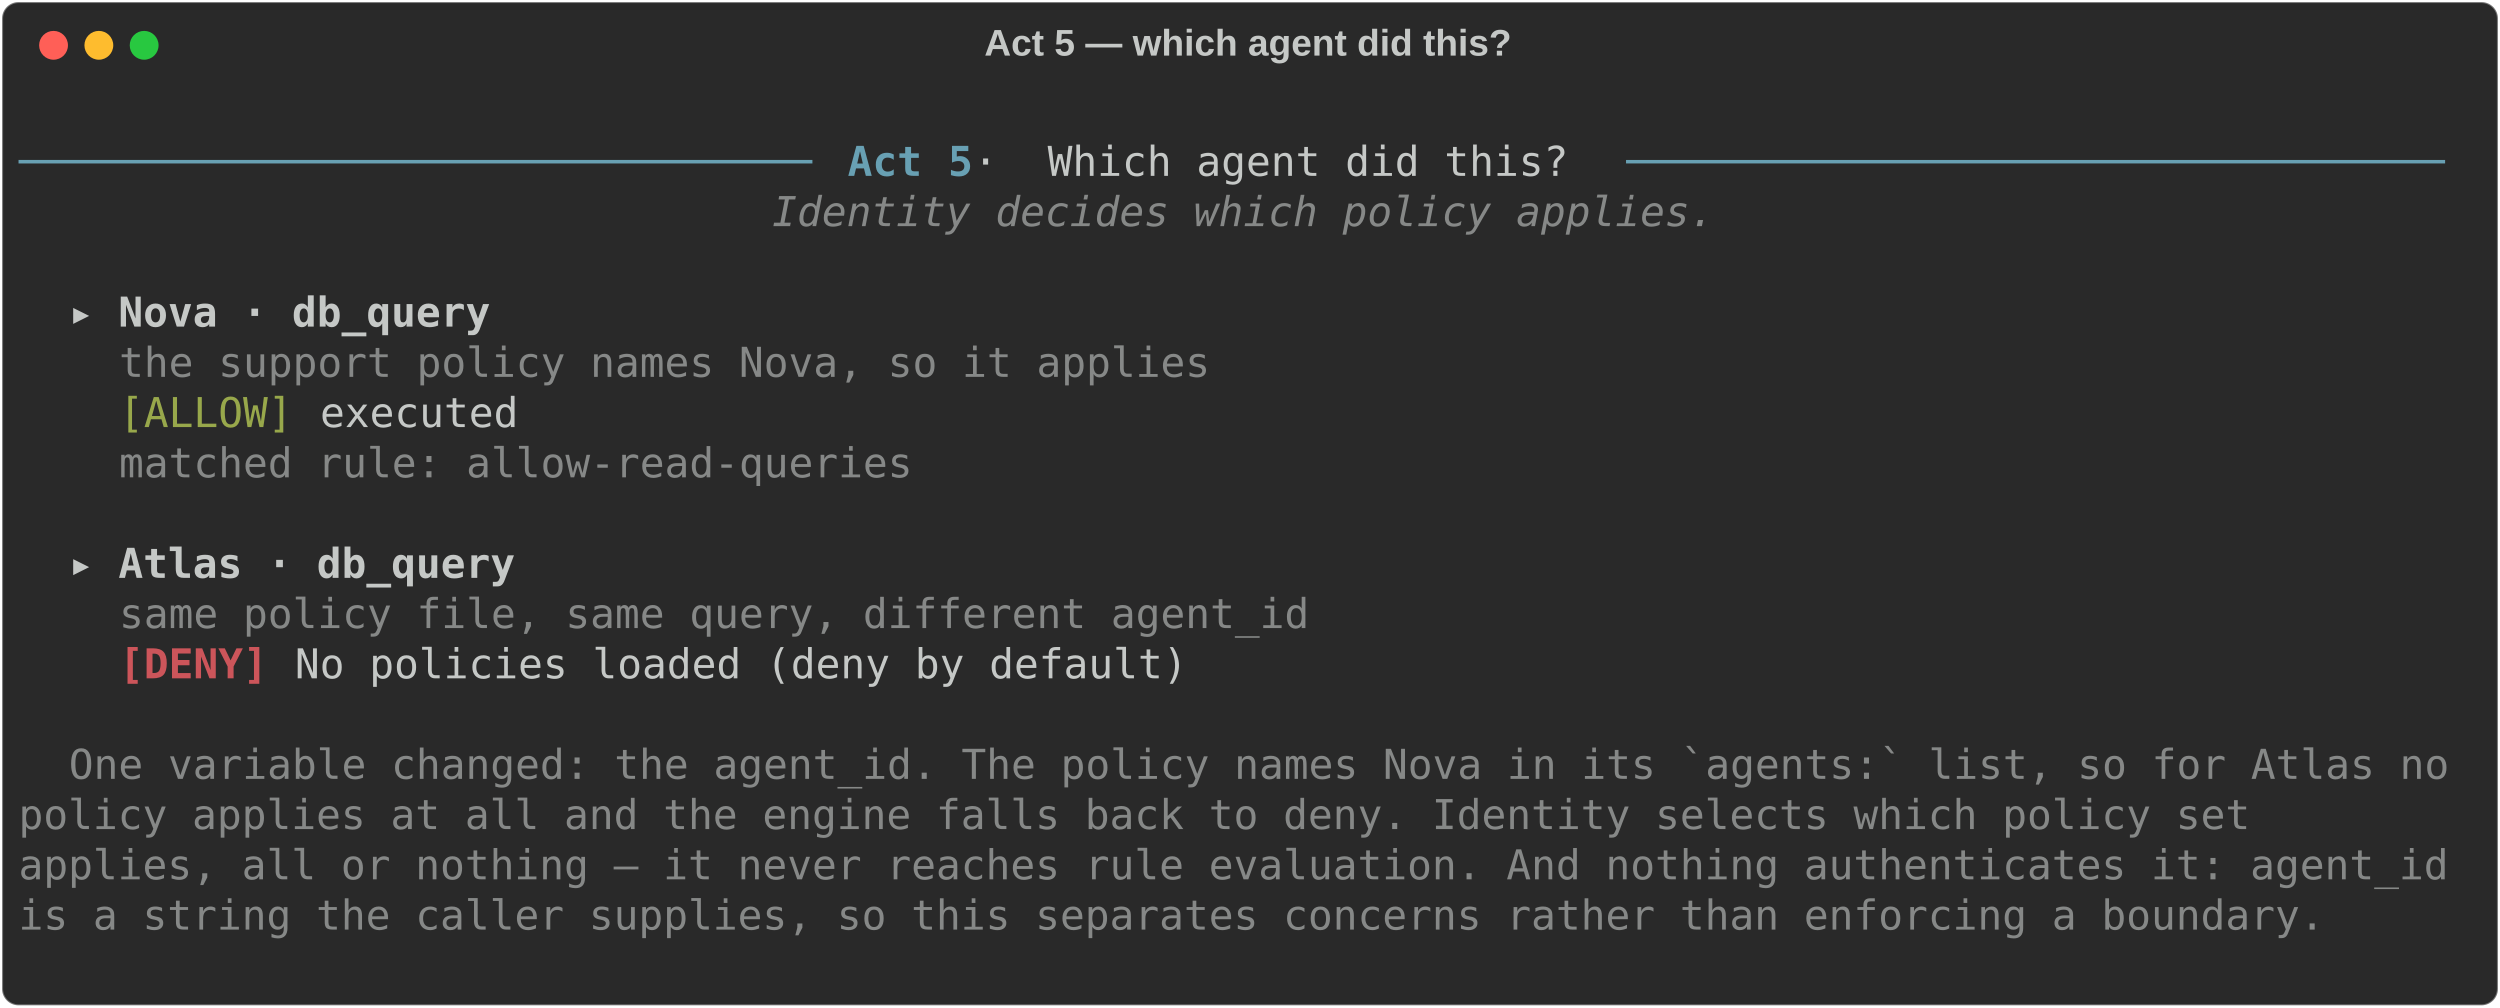
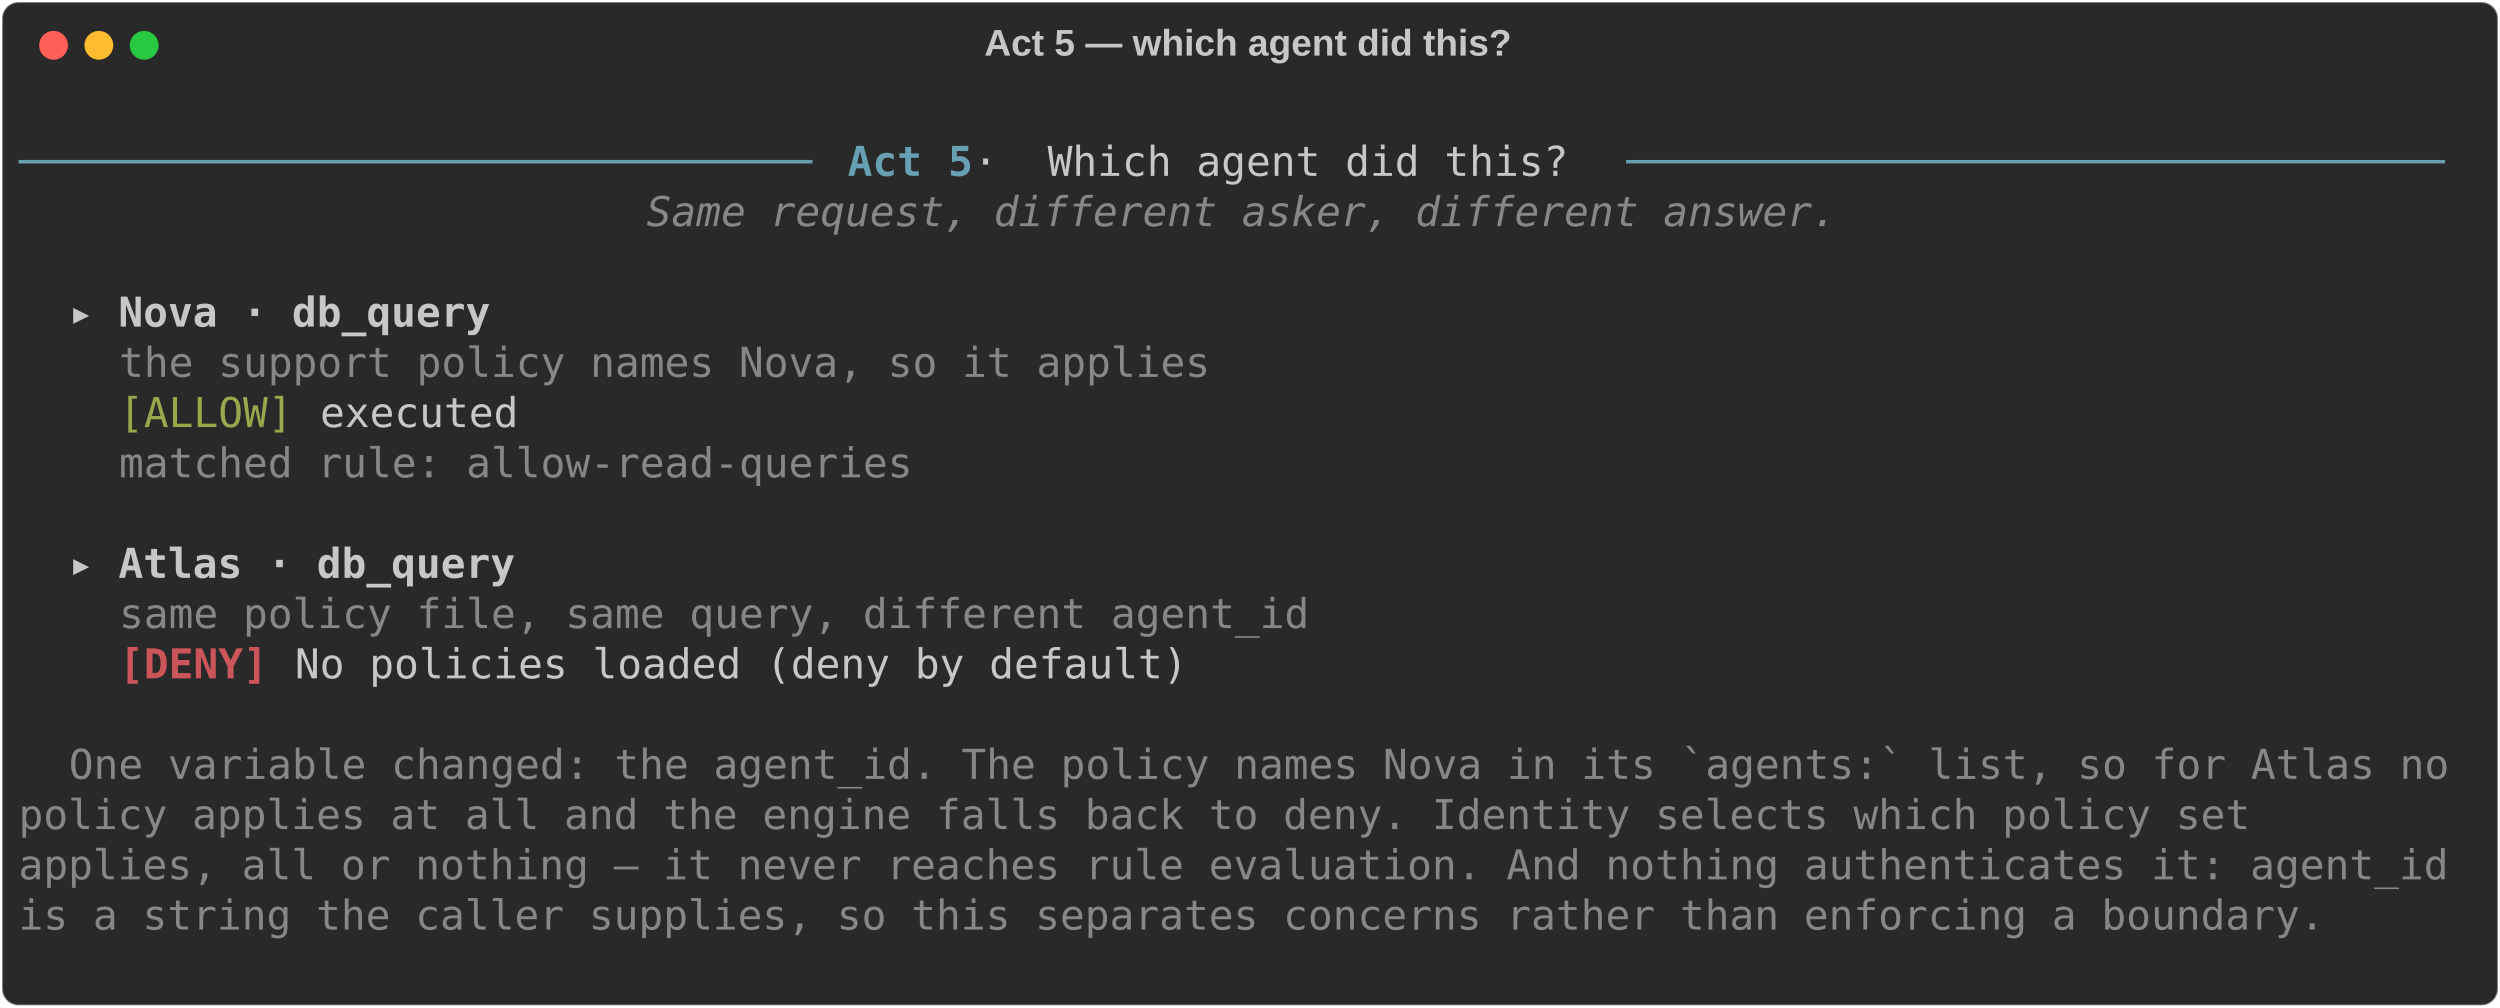
<svg xmlns="http://www.w3.org/2000/svg" class="rich-terminal" viewBox="0 0 1214 489.2">
  <style>

    @font-face {
        font-family: "Fira Code";
        src: local("FiraCode-Regular"),
                url("https://cdnjs.cloudflare.com/ajax/libs/firacode/6.2.0/woff2/FiraCode-Regular.woff2") format("woff2"),
                url("https://cdnjs.cloudflare.com/ajax/libs/firacode/6.2.0/woff/FiraCode-Regular.woff") format("woff");
        font-style: normal;
        font-weight: 400;
    }
    @font-face {
        font-family: "Fira Code";
        src: local("FiraCode-Bold"),
                url("https://cdnjs.cloudflare.com/ajax/libs/firacode/6.2.0/woff2/FiraCode-Bold.woff2") format("woff2"),
                url("https://cdnjs.cloudflare.com/ajax/libs/firacode/6.2.0/woff/FiraCode-Bold.woff") format("woff");
        font-style: bold;
        font-weight: 700;
    }

-     .terminal-2311668158-matrix {
+     .terminal-3001500653-matrix {
        font-family: Fira Code, monospace;
        font-size: 20px;
        line-height: 24.4px;
        font-variant-east-asian: full-width;
    }

-     .terminal-2311668158-title {
+     .terminal-3001500653-title {
        font-size: 18px;
        font-weight: bold;
        font-family: arial;
    }

-     .terminal-2311668158-r1 { fill: #c5c8c6 }
- .terminal-2311668158-r2 { fill: #68a0b3 }
- .terminal-2311668158-r3 { fill: #68a0b3;font-weight: bold }
- .terminal-2311668158-r4 { fill: #868887;font-style: italic; }
- .terminal-2311668158-r5 { fill: #c5c8c6;font-weight: bold }
- .terminal-2311668158-r6 { fill: #868887 }
- .terminal-2311668158-r7 { fill: #98a84b }
- .terminal-2311668158-r8 { fill: #cc555a;font-weight: bold }
+     .terminal-3001500653-r1 { fill: #c5c8c6 }
+ .terminal-3001500653-r2 { fill: #68a0b3 }
+ .terminal-3001500653-r3 { fill: #68a0b3;font-weight: bold }
+ .terminal-3001500653-r4 { fill: #868887;font-style: italic; }
+ .terminal-3001500653-r5 { fill: #c5c8c6;font-weight: bold }
+ .terminal-3001500653-r6 { fill: #868887 }
+ .terminal-3001500653-r7 { fill: #98a84b }
+ .terminal-3001500653-r8 { fill: #cc555a;font-weight: bold }
    </style>
  <defs>
-     <clipPath id="terminal-2311668158-clip-terminal">
+     <clipPath id="terminal-3001500653-clip-terminal">
      <rect x="0" y="0" width="1194.6" height="438.2" />
    </clipPath>
-     <clipPath id="terminal-2311668158-line-0">
+     <clipPath id="terminal-3001500653-line-0">
      <rect x="0" y="1.5" width="1195.6" height="24.65" />
    </clipPath>
-     <clipPath id="terminal-2311668158-line-1">
+     <clipPath id="terminal-3001500653-line-1">
      <rect x="0" y="25.9" width="1195.6" height="24.65" />
    </clipPath>
-     <clipPath id="terminal-2311668158-line-2">
+     <clipPath id="terminal-3001500653-line-2">
      <rect x="0" y="50.3" width="1195.6" height="24.65" />
    </clipPath>
-     <clipPath id="terminal-2311668158-line-3">
+     <clipPath id="terminal-3001500653-line-3">
      <rect x="0" y="74.7" width="1195.6" height="24.65" />
    </clipPath>
-     <clipPath id="terminal-2311668158-line-4">
+     <clipPath id="terminal-3001500653-line-4">
      <rect x="0" y="99.1" width="1195.6" height="24.65" />
    </clipPath>
-     <clipPath id="terminal-2311668158-line-5">
+     <clipPath id="terminal-3001500653-line-5">
      <rect x="0" y="123.5" width="1195.6" height="24.65" />
    </clipPath>
-     <clipPath id="terminal-2311668158-line-6">
+     <clipPath id="terminal-3001500653-line-6">
      <rect x="0" y="147.9" width="1195.6" height="24.65" />
    </clipPath>
-     <clipPath id="terminal-2311668158-line-7">
+     <clipPath id="terminal-3001500653-line-7">
      <rect x="0" y="172.3" width="1195.6" height="24.65" />
    </clipPath>
-     <clipPath id="terminal-2311668158-line-8">
+     <clipPath id="terminal-3001500653-line-8">
      <rect x="0" y="196.7" width="1195.6" height="24.65" />
    </clipPath>
-     <clipPath id="terminal-2311668158-line-9">
+     <clipPath id="terminal-3001500653-line-9">
      <rect x="0" y="221.1" width="1195.6" height="24.65" />
    </clipPath>
-     <clipPath id="terminal-2311668158-line-10">
+     <clipPath id="terminal-3001500653-line-10">
      <rect x="0" y="245.5" width="1195.6" height="24.65" />
    </clipPath>
-     <clipPath id="terminal-2311668158-line-11">
+     <clipPath id="terminal-3001500653-line-11">
      <rect x="0" y="269.9" width="1195.6" height="24.65" />
    </clipPath>
-     <clipPath id="terminal-2311668158-line-12">
+     <clipPath id="terminal-3001500653-line-12">
      <rect x="0" y="294.3" width="1195.6" height="24.65" />
    </clipPath>
-     <clipPath id="terminal-2311668158-line-13">
+     <clipPath id="terminal-3001500653-line-13">
      <rect x="0" y="318.7" width="1195.6" height="24.65" />
    </clipPath>
-     <clipPath id="terminal-2311668158-line-14">
+     <clipPath id="terminal-3001500653-line-14">
      <rect x="0" y="343.1" width="1195.6" height="24.65" />
    </clipPath>
-     <clipPath id="terminal-2311668158-line-15">
+     <clipPath id="terminal-3001500653-line-15">
      <rect x="0" y="367.5" width="1195.6" height="24.65" />
    </clipPath>
-     <clipPath id="terminal-2311668158-line-16">
+     <clipPath id="terminal-3001500653-line-16">
      <rect x="0" y="391.9" width="1195.6" height="24.65" />
    </clipPath>
  </defs>
  <rect fill="#292929" stroke="rgba(255,255,255,0.35)" stroke-width="1" x="1" y="1" width="1212" height="487.2" rx="8" />
-   <text class="terminal-2311668158-title" fill="#c5c8c6" text-anchor="middle" x="606" y="27">Act 5 — which agent did this?</text>
+   <text class="terminal-3001500653-title" fill="#c5c8c6" text-anchor="middle" x="606" y="27">Act 5 — which agent did this?</text>
  <g transform="translate(26,22)">
    <circle cx="0" cy="0" r="7" fill="#ff5f57" />
    <circle cx="22" cy="0" r="7" fill="#febc2e" />
    <circle cx="44" cy="0" r="7" fill="#28c840" />
  </g>
-   <g transform="translate(9, 41)" clip-path="url(#terminal-2311668158-clip-terminal)">
-     <g class="terminal-2311668158-matrix">
-       <text class="terminal-2311668158-r1" x="1195.6" y="20" textLength="12.2" clip-path="url(#terminal-2311668158-line-0)">
+   <g transform="translate(9, 41)" clip-path="url(#terminal-3001500653-clip-terminal)">
+     <g class="terminal-3001500653-matrix">
+       <text class="terminal-3001500653-r1" x="1195.6" y="20" textLength="12.2" clip-path="url(#terminal-3001500653-line-0)">
</text>
-       <text class="terminal-2311668158-r2" x="0" y="44.4" textLength="402.6" clip-path="url(#terminal-2311668158-line-1)">──────────────────────────────── </text>
-       <text class="terminal-2311668158-r3" x="402.6" y="44.4" textLength="48.8" clip-path="url(#terminal-2311668158-line-1)">Act </text>
-       <text class="terminal-2311668158-r3" x="451.4" y="44.4" textLength="12.2" clip-path="url(#terminal-2311668158-line-1)">5</text>
-       <text class="terminal-2311668158-r1" x="463.6" y="44.4" textLength="317.2" clip-path="url(#terminal-2311668158-line-1)">  ·  Which agent did this?</text>
-       <text class="terminal-2311668158-r2" x="780.8" y="44.4" textLength="414.8" clip-path="url(#terminal-2311668158-line-1)"> ─────────────────────────────────</text>
-       <text class="terminal-2311668158-r1" x="1195.6" y="44.4" textLength="12.2" clip-path="url(#terminal-2311668158-line-1)">
+       <text class="terminal-3001500653-r2" x="0" y="44.4" textLength="402.6" clip-path="url(#terminal-3001500653-line-1)">──────────────────────────────── </text>
+       <text class="terminal-3001500653-r3" x="402.6" y="44.4" textLength="48.8" clip-path="url(#terminal-3001500653-line-1)">Act </text>
+       <text class="terminal-3001500653-r3" x="451.4" y="44.4" textLength="12.2" clip-path="url(#terminal-3001500653-line-1)">5</text>
+       <text class="terminal-3001500653-r1" x="463.6" y="44.4" textLength="317.2" clip-path="url(#terminal-3001500653-line-1)">  ·  Which agent did this?</text>
+       <text class="terminal-3001500653-r2" x="780.8" y="44.4" textLength="414.8" clip-path="url(#terminal-3001500653-line-1)"> ─────────────────────────────────</text>
+       <text class="terminal-3001500653-r1" x="1195.6" y="44.4" textLength="12.2" clip-path="url(#terminal-3001500653-line-1)">
</text>
-       <text class="terminal-2311668158-r4" x="366" y="68.8" textLength="463.6" clip-path="url(#terminal-2311668158-line-2)">Identity decides which policy applies.</text>
-       <text class="terminal-2311668158-r1" x="1195.6" y="68.8" textLength="12.2" clip-path="url(#terminal-2311668158-line-2)">
+       <text class="terminal-3001500653-r4" x="305" y="68.8" textLength="585.6" clip-path="url(#terminal-3001500653-line-2)">Same request, different asker, different answer.</text>
+       <text class="terminal-3001500653-r1" x="1195.6" y="68.8" textLength="12.2" clip-path="url(#terminal-3001500653-line-2)">
</text>
-       <text class="terminal-2311668158-r1" x="1195.6" y="93.2" textLength="12.2" clip-path="url(#terminal-2311668158-line-3)">
+       <text class="terminal-3001500653-r1" x="1195.6" y="93.2" textLength="12.2" clip-path="url(#terminal-3001500653-line-3)">
</text>
-       <text class="terminal-2311668158-r5" x="24.4" y="117.6" textLength="207.4" clip-path="url(#terminal-2311668158-line-4)">▸ Nova · db_query</text>
-       <text class="terminal-2311668158-r1" x="1195.6" y="117.6" textLength="12.2" clip-path="url(#terminal-2311668158-line-4)">
+       <text class="terminal-3001500653-r5" x="24.4" y="117.6" textLength="207.4" clip-path="url(#terminal-3001500653-line-4)">▸ Nova · db_query</text>
+       <text class="terminal-3001500653-r1" x="1195.6" y="117.6" textLength="12.2" clip-path="url(#terminal-3001500653-line-4)">
</text>
-       <text class="terminal-2311668158-r6" x="48.8" y="142" textLength="536.8" clip-path="url(#terminal-2311668158-line-5)">the support policy names Nova, so it applies</text>
-       <text class="terminal-2311668158-r1" x="1195.6" y="142" textLength="12.2" clip-path="url(#terminal-2311668158-line-5)">
+       <text class="terminal-3001500653-r6" x="48.8" y="142" textLength="536.8" clip-path="url(#terminal-3001500653-line-5)">the support policy names Nova, so it applies</text>
+       <text class="terminal-3001500653-r1" x="1195.6" y="142" textLength="12.2" clip-path="url(#terminal-3001500653-line-5)">
</text>
-       <text class="terminal-2311668158-r7" x="48.8" y="166.4" textLength="97.6" clip-path="url(#terminal-2311668158-line-6)">[ALLOW] </text>
-       <text class="terminal-2311668158-r1" x="146.4" y="166.4" textLength="97.6" clip-path="url(#terminal-2311668158-line-6)">executed</text>
-       <text class="terminal-2311668158-r1" x="1195.6" y="166.4" textLength="12.2" clip-path="url(#terminal-2311668158-line-6)">
+       <text class="terminal-3001500653-r7" x="48.8" y="166.4" textLength="97.6" clip-path="url(#terminal-3001500653-line-6)">[ALLOW] </text>
+       <text class="terminal-3001500653-r1" x="146.4" y="166.4" textLength="97.6" clip-path="url(#terminal-3001500653-line-6)">executed</text>
+       <text class="terminal-3001500653-r1" x="1195.6" y="166.4" textLength="12.2" clip-path="url(#terminal-3001500653-line-6)">
</text>
-       <text class="terminal-2311668158-r6" x="48.8" y="190.8" textLength="488" clip-path="url(#terminal-2311668158-line-7)">        matched rule: allow-read-queries</text>
-       <text class="terminal-2311668158-r1" x="1195.6" y="190.8" textLength="12.2" clip-path="url(#terminal-2311668158-line-7)">
+       <text class="terminal-3001500653-r6" x="48.8" y="190.8" textLength="488" clip-path="url(#terminal-3001500653-line-7)">        matched rule: allow-read-queries</text>
+       <text class="terminal-3001500653-r1" x="1195.6" y="190.8" textLength="12.2" clip-path="url(#terminal-3001500653-line-7)">
</text>
-       <text class="terminal-2311668158-r1" x="1195.6" y="215.2" textLength="12.2" clip-path="url(#terminal-2311668158-line-8)">
+       <text class="terminal-3001500653-r1" x="1195.6" y="215.2" textLength="12.2" clip-path="url(#terminal-3001500653-line-8)">
</text>
-       <text class="terminal-2311668158-r5" x="24.4" y="239.6" textLength="219.6" clip-path="url(#terminal-2311668158-line-9)">▸ Atlas · db_query</text>
-       <text class="terminal-2311668158-r1" x="1195.6" y="239.6" textLength="12.2" clip-path="url(#terminal-2311668158-line-9)">
+       <text class="terminal-3001500653-r5" x="24.4" y="239.6" textLength="219.6" clip-path="url(#terminal-3001500653-line-9)">▸ Atlas · db_query</text>
+       <text class="terminal-3001500653-r1" x="1195.6" y="239.6" textLength="12.2" clip-path="url(#terminal-3001500653-line-9)">
</text>
-       <text class="terminal-2311668158-r6" x="48.8" y="264" textLength="585.6" clip-path="url(#terminal-2311668158-line-10)">same policy file, same query, different agent_id</text>
-       <text class="terminal-2311668158-r1" x="1195.6" y="264" textLength="12.2" clip-path="url(#terminal-2311668158-line-10)">
+       <text class="terminal-3001500653-r6" x="48.8" y="264" textLength="585.6" clip-path="url(#terminal-3001500653-line-10)">same policy file, same query, different agent_id</text>
+       <text class="terminal-3001500653-r1" x="1195.6" y="264" textLength="12.2" clip-path="url(#terminal-3001500653-line-10)">
</text>
-       <text class="terminal-2311668158-r8" x="48.8" y="288.4" textLength="85.4" clip-path="url(#terminal-2311668158-line-11)">[DENY] </text>
-       <text class="terminal-2311668158-r1" x="134.2" y="288.4" textLength="439.2" clip-path="url(#terminal-2311668158-line-11)">No policies loaded (deny by default)</text>
-       <text class="terminal-2311668158-r1" x="1195.6" y="288.4" textLength="12.2" clip-path="url(#terminal-2311668158-line-11)">
+       <text class="terminal-3001500653-r8" x="48.8" y="288.4" textLength="85.4" clip-path="url(#terminal-3001500653-line-11)">[DENY] </text>
+       <text class="terminal-3001500653-r1" x="134.2" y="288.4" textLength="439.2" clip-path="url(#terminal-3001500653-line-11)">No policies loaded (deny by default)</text>
+       <text class="terminal-3001500653-r1" x="1195.6" y="288.4" textLength="12.2" clip-path="url(#terminal-3001500653-line-11)">
</text>
-       <text class="terminal-2311668158-r1" x="1195.6" y="312.8" textLength="12.2" clip-path="url(#terminal-2311668158-line-12)">
+       <text class="terminal-3001500653-r1" x="1195.6" y="312.8" textLength="12.2" clip-path="url(#terminal-3001500653-line-12)">
</text>
-       <text class="terminal-2311668158-r6" x="24.4" y="337.2" textLength="1171.2" clip-path="url(#terminal-2311668158-line-13)">One variable changed: the agent_id. The policy names Nova in its `agents:` list, so for Atlas no</text>
-       <text class="terminal-2311668158-r1" x="1195.6" y="337.2" textLength="12.2" clip-path="url(#terminal-2311668158-line-13)">
+       <text class="terminal-3001500653-r6" x="24.4" y="337.2" textLength="1171.2" clip-path="url(#terminal-3001500653-line-13)">One variable changed: the agent_id. The policy names Nova in its `agents:` list, so for Atlas no</text>
+       <text class="terminal-3001500653-r1" x="1195.6" y="337.2" textLength="12.2" clip-path="url(#terminal-3001500653-line-13)">
</text>
-       <text class="terminal-2311668158-r6" x="0" y="361.6" textLength="1110.2" clip-path="url(#terminal-2311668158-line-14)">policy applies at all and the engine falls back to deny. Identity selects which policy set </text>
-       <text class="terminal-2311668158-r1" x="1195.6" y="361.6" textLength="12.2" clip-path="url(#terminal-2311668158-line-14)">
+       <text class="terminal-3001500653-r6" x="0" y="361.6" textLength="1110.2" clip-path="url(#terminal-3001500653-line-14)">policy applies at all and the engine falls back to deny. Identity selects which policy set </text>
+       <text class="terminal-3001500653-r1" x="1195.6" y="361.6" textLength="12.2" clip-path="url(#terminal-3001500653-line-14)">
</text>
-       <text class="terminal-2311668158-r6" x="0" y="386" textLength="1195.6" clip-path="url(#terminal-2311668158-line-15)">applies, all or nothing — it never reaches rule evaluation. And nothing authenticates it: agent_id</text>
-       <text class="terminal-2311668158-r1" x="1195.6" y="386" textLength="12.2" clip-path="url(#terminal-2311668158-line-15)">
+       <text class="terminal-3001500653-r6" x="0" y="386" textLength="1195.6" clip-path="url(#terminal-3001500653-line-15)">applies, all or nothing — it never reaches rule evaluation. And nothing authenticates it: agent_id</text>
+       <text class="terminal-3001500653-r1" x="1195.6" y="386" textLength="12.2" clip-path="url(#terminal-3001500653-line-15)">
</text>
-       <text class="terminal-2311668158-r6" x="0" y="410.4" textLength="1134.6" clip-path="url(#terminal-2311668158-line-16)">is a string the caller supplies, so this separates concerns rather than enforcing a boundary.</text>
-       <text class="terminal-2311668158-r1" x="1195.6" y="410.4" textLength="12.2" clip-path="url(#terminal-2311668158-line-16)">
+       <text class="terminal-3001500653-r6" x="0" y="410.4" textLength="1134.6" clip-path="url(#terminal-3001500653-line-16)">is a string the caller supplies, so this separates concerns rather than enforcing a boundary.</text>
+       <text class="terminal-3001500653-r1" x="1195.6" y="410.4" textLength="12.2" clip-path="url(#terminal-3001500653-line-16)">
</text>
-       <text class="terminal-2311668158-r1" x="1195.6" y="434.8" textLength="12.2" clip-path="url(#terminal-2311668158-line-17)">
+       <text class="terminal-3001500653-r1" x="1195.6" y="434.8" textLength="12.2" clip-path="url(#terminal-3001500653-line-17)">
</text>
    </g>
  </g>
</svg>
